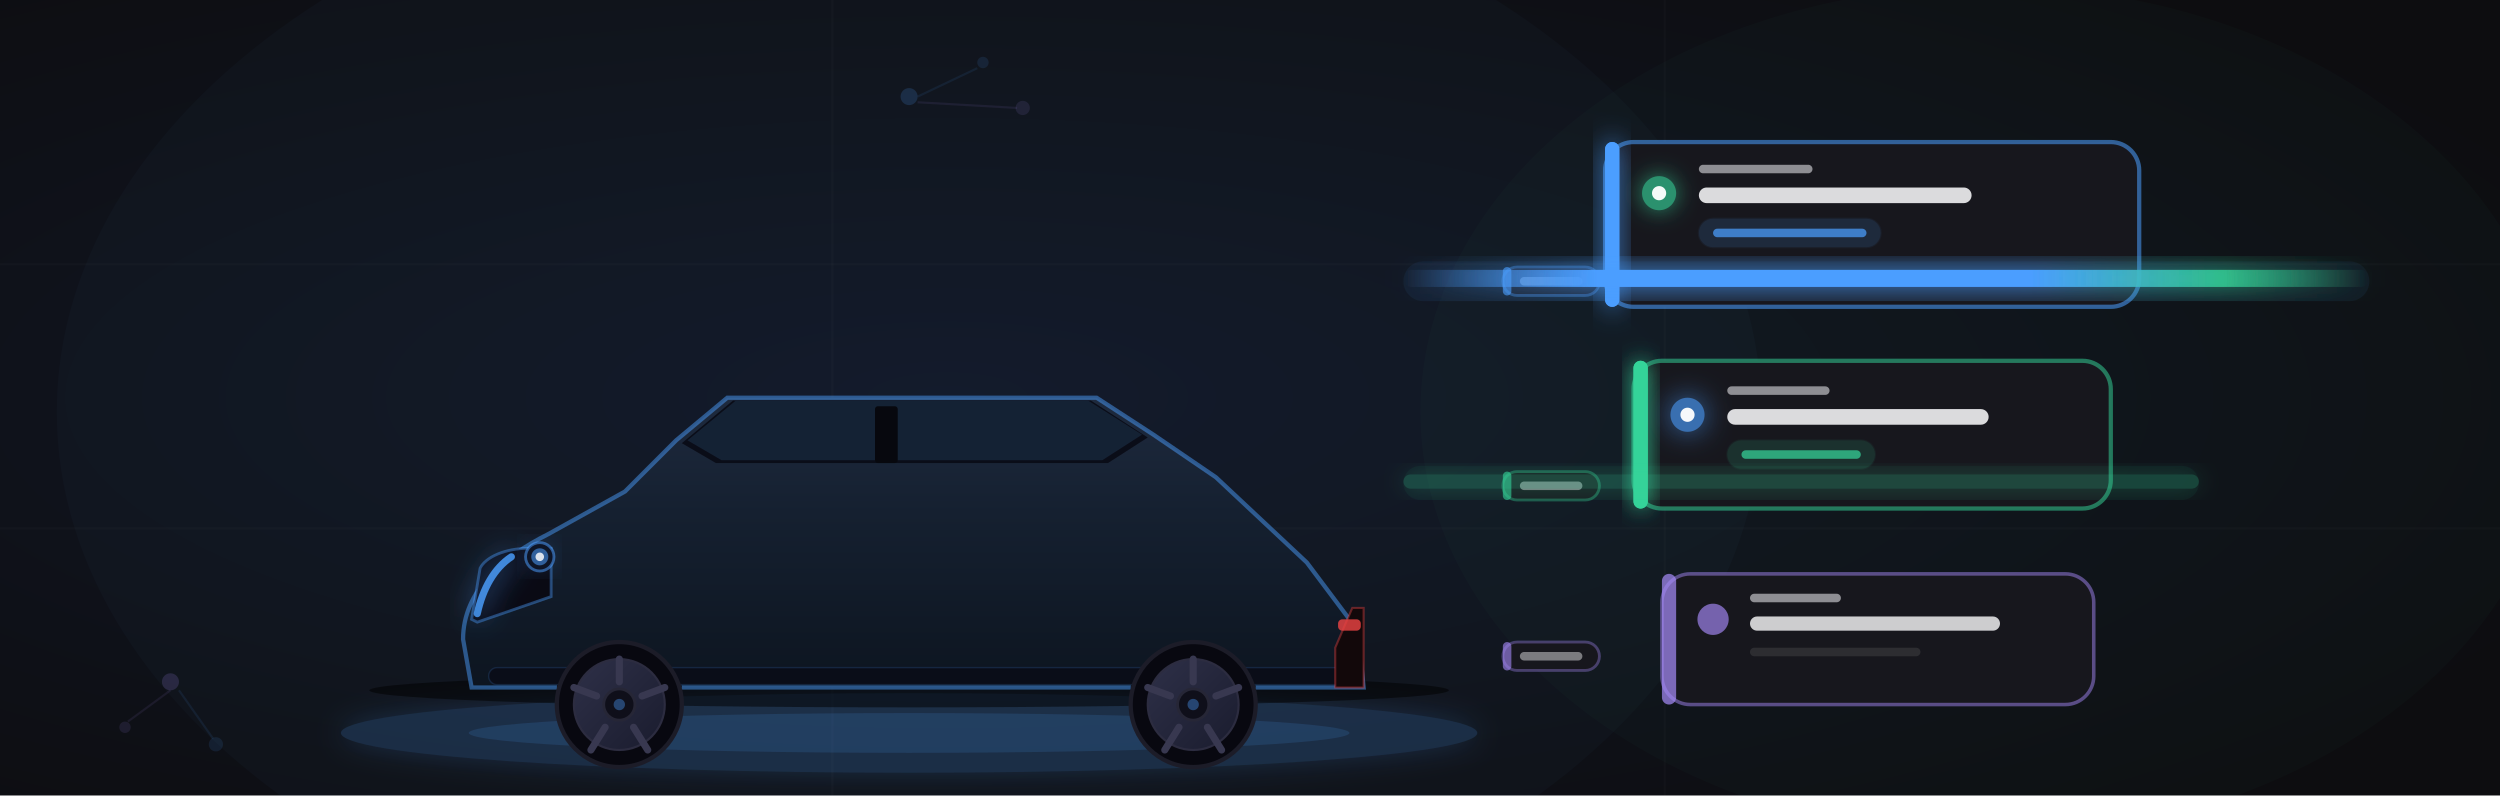
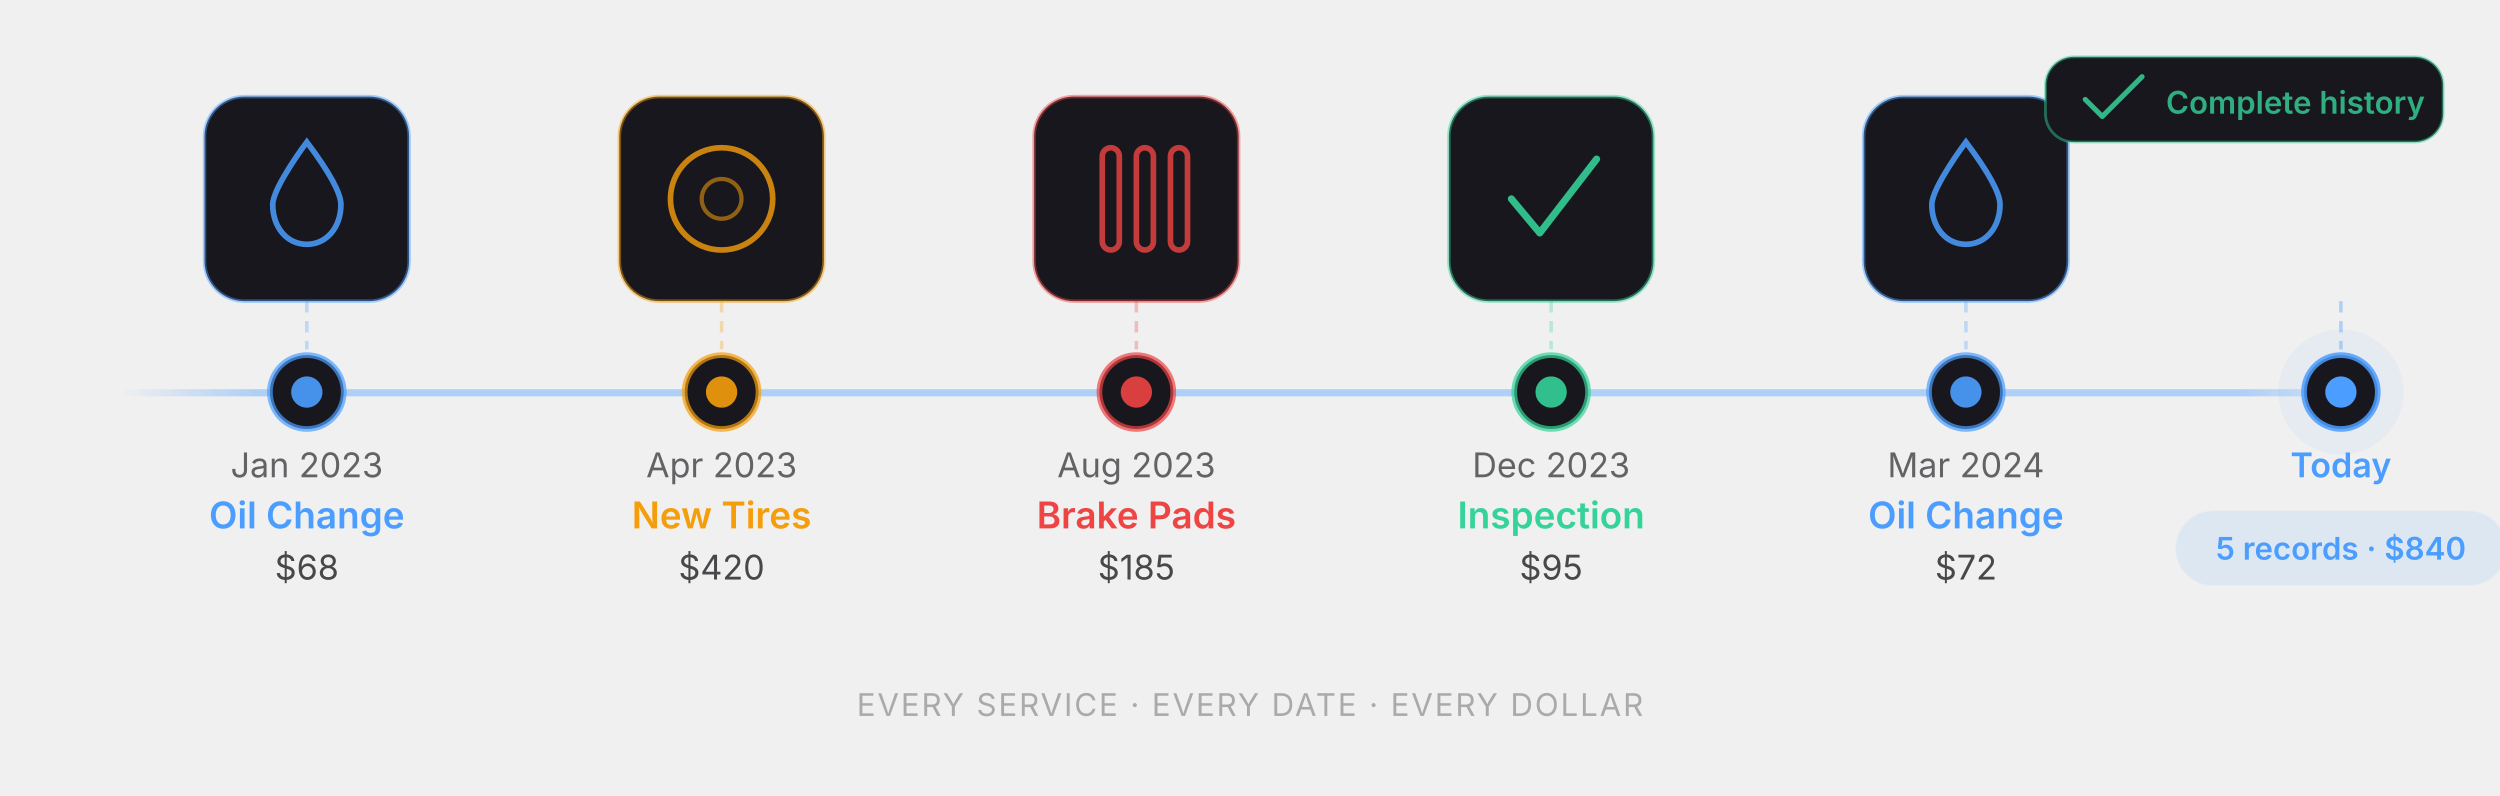
- <svg xmlns="http://www.w3.org/2000/svg" viewBox="0 0 880 280">
+ <svg xmlns="http://www.w3.org/2000/svg" viewBox="0 0 880 280" width="100%" height="100%">
  <defs>
-     <radialGradient id="bg_f" cx="38%" cy="50%" r="70%">
-       <stop offset="0%" stop-color="#111827" />
-       <stop offset="100%" stop-color="#0D0D10" />
-     </radialGradient>
-     <filter id="gB_f" x="-80%" y="-80%" width="260%" height="260%">
-       <feGaussianBlur in="SourceGraphic" stdDeviation="5" result="b" />
-       <feMerge>
-         <feMergeNode in="b" />
-         <feMergeNode in="SourceGraphic" />
-       </feMerge>
-     </filter>
-     <filter id="gG_f" x="-80%" y="-80%" width="260%" height="260%">
-       <feGaussianBlur in="SourceGraphic" stdDeviation="4" result="b" />
-       <feMerge>
-         <feMergeNode in="b" />
-         <feMergeNode in="SourceGraphic" />
-       </feMerge>
-     </filter>
-     <linearGradient id="cb_f" x1="0" y1="0" x2="0" y2="1">
-       <stop offset="0%" stop-color="#1E2A3E" />
-       <stop offset="40%" stop-color="#152030" />
-       <stop offset="100%" stop-color="#0D1520" />
-     </linearGradient>
-     <linearGradient id="rim_f" x1="0" y1="0" x2="1" y2="1">
-       <stop offset="0%" stop-color="#2E3048" />
-       <stop offset="100%" stop-color="#1A1C2E" />
-     </linearGradient>
-     <linearGradient id="scan_f" x1="0" y1="0" x2="1" y2="0">
+     <linearGradient id="tl2" x1="0" y1="0" x2="1" y2="0">
      <stop offset="0%" stop-color="#4B9EFF" stop-opacity="0" />
-       <stop offset="20%" stop-color="#4B9EFF" stop-opacity="1" />
-       <stop offset="65%" stop-color="#4B9EFF" stop-opacity="1" />
-       <stop offset="85%" stop-color="#34D399" stop-opacity="0.8" />
-       <stop offset="100%" stop-color="#34D399" stop-opacity="0" />
+       <stop offset="6%" stop-color="#4B9EFF" stop-opacity="0.4" />
+       <stop offset="94%" stop-color="#4B9EFF" stop-opacity="0.4" />
+       <stop offset="100%" stop-color="#4B9EFF" stop-opacity="0" />
    </linearGradient>
  </defs>
-   <rect width="880" height="280" fill="url(#bg_f)" />
-   <ellipse cx="320" cy="145" rx="300" ry="200" fill="#4B9EFF" opacity="0.025" />
-   <ellipse cx="700" cy="145" rx="200" ry="150" fill="#34D399" opacity="0.02" />
-   <g stroke="#FFF" stroke-opacity="0.018" stroke-width="0.75">
-     <line x1="0" y1="93" x2="880" y2="93" />
-     <line x1="0" y1="186" x2="880" y2="186" />
-     <line x1="293" y1="0" x2="293" y2="280" />
-     <line x1="586" y1="0" x2="586" y2="280" />
-   </g>
-   <ellipse cx="320" cy="258" rx="200" ry="14" fill="#4B9EFF" opacity="0.18" filter="url(#gB_f)" />
-   <ellipse cx="320" cy="258" rx="155" ry="7" fill="#4B9EFF" opacity="0.14" />
-   <ellipse cx="320" cy="243" rx="190" ry="6" fill="#000" opacity="0.5" />
-   <path d="M 166,242 L 163,225 C 163,208 177,196 193,188 L 220,173 L 238,155 L 256,140 L 386,140 L 406,153 L 428,168 L 460,198 L 478,222 L 480,242 Z" fill="url(#cb_f)" stroke="#4B9EFF" stroke-width="1.5" stroke-opacity="0.48" />
-   <path d="M 196,242 C 196,237 204,230 218,230 C 232,230 240,237 240,242 Z" fill="#07080E" />
-   <path d="M 398,242 C 398,237 406,230 420,230 C 434,230 442,237 442,242 Z" fill="#07080E" />
-   <rect x="172" y="235" width="306" height="6" rx="3" fill="#0A0D18" stroke="#4B9EFF" stroke-width="0.5" stroke-opacity="0.15" />
-   <path d="M 240,156 L 258,141 L 384,141 L 404,154 L 390,163 L 252,163 Z" fill="#0A0D18" />
-   <path d="M 242,155 L 259,141 L 383,141 L 402,153 L 388,162 L 254,162 Z" fill="#162438" opacity="0.88" />
-   <rect x="308" y="143" width="8" height="20" rx="1" fill="#07080E" />
-   <path d="M 166,218 L 169,200 C 171,196 178,193 186,193 L 194,193 L 194,210 L 168,219 Z" fill="#0A0A14" stroke="#4B9EFF" stroke-width="1" stroke-opacity="0.40" />
-   <path d="M 168,216 C 170,207 174,200 180,196" fill="none" stroke="#4B9EFF" stroke-width="2.5" stroke-linecap="round" stroke-opacity="0.82" filter="url(#gB_f)" />
-   <circle cx="190" cy="196" r="5" fill="#0A0A14" stroke="#4B9EFF" stroke-width="1" stroke-opacity="0.52" />
-   <circle cx="190" cy="196" r="3" fill="#4B9EFF" opacity="0.58" filter="url(#gB_f)" />
-   <circle cx="190" cy="196" r="1.5" fill="#FFFFFF" opacity="0.82" />
-   <path d="M 470,228 L 476,214 L 480,214 L 480,242 L 470,242 Z" fill="#12080A" stroke="#EF4444" stroke-width="0.75" stroke-opacity="0.38" />
-   <rect x="471" y="218" width="8" height="4" rx="1.5" fill="#EF4444" opacity="0.80" />
-   <circle cx="218" cy="248" r="22" fill="#080810" stroke="#1C1C28" stroke-width="1.5" />
-   <circle cx="218" cy="248" r="16" fill="url(#rim_f)" stroke="#2C2C40" stroke-width="0.75" />
-   <g stroke="#383850" stroke-width="2.5" stroke-linecap="round">
-     <line x1="218" y1="232" x2="218" y2="240" />
-     <line x1="234" y1="242" x2="226" y2="245" />
-     <line x1="228" y1="264" x2="223" y2="256" />
-     <line x1="208" y1="264" x2="213" y2="256" />
-     <line x1="202" y1="242" x2="210" y2="245" />
-   </g>
-   <circle cx="218" cy="248" r="5.5" fill="#0F0F1A" stroke="#262636" stroke-width="1" />
-   <circle cx="218" cy="248" r="2" fill="#4B9EFF" opacity="0.38" />
-   <circle cx="420" cy="248" r="22" fill="#080810" stroke="#1C1C28" stroke-width="1.5" />
-   <circle cx="420" cy="248" r="16" fill="url(#rim_f)" stroke="#2C2C40" stroke-width="0.75" />
-   <g stroke="#383850" stroke-width="2.5" stroke-linecap="round">
-     <line x1="420" y1="232" x2="420" y2="240" />
-     <line x1="436" y1="242" x2="428" y2="245" />
-     <line x1="430" y1="264" x2="425" y2="256" />
-     <line x1="410" y1="264" x2="415" y2="256" />
-     <line x1="404" y1="242" x2="412" y2="245" />
-   </g>
-   <circle cx="420" cy="248" r="5.5" fill="#0F0F1A" stroke="#262636" stroke-width="1" />
-   <circle cx="420" cy="248" r="2" fill="#4B9EFF" opacity="0.38" />
-   <rect x="565" y="50" width="188" height="58" rx="10" fill="#17171D" stroke="#4B9EFF" stroke-width="1.5" stroke-opacity="0.55" />
-   <rect x="565" y="50" width="5" height="58" rx="2.5" fill="#4B9EFF" filter="url(#gB_f)" />
-   <rect x="565" y="50" width="5" height="58" rx="2.5" fill="#4B9EFF" />
-   <circle cx="584" cy="68" r="6" fill="#34D399" opacity="0.65" filter="url(#gG_f)" />
-   <circle cx="584" cy="68" r="2.5" fill="#FFFFFF" opacity="0.95" />
-   <rect x="598" y="58" width="40" height="3" rx="1.5" fill="#8E8E93" />
-   <rect x="598" y="66" width="96" height="5.5" rx="2.75" fill="#F5F5F7" opacity="0.88" />
-   <rect x="598" y="77" width="64" height="10" rx="5" fill="#4B9EFF" opacity="0.14" stroke="#4B9EFF" stroke-opacity="0.38" stroke-width="0.75" />
-   <rect x="603" y="80.5" width="54" height="3" rx="1.5" fill="#4B9EFF" opacity="0.72" />
-   <rect x="575" y="127" width="168" height="52" rx="10" fill="#17171D" stroke="#34D399" stroke-width="1.5" stroke-opacity="0.52" />
-   <rect x="575" y="127" width="5" height="52" rx="2.5" fill="#34D399" filter="url(#gG_f)" />
-   <rect x="575" y="127" width="5" height="52" rx="2.5" fill="#34D399" />
-   <circle cx="594" cy="146" r="6" fill="#4B9EFF" opacity="0.65" filter="url(#gB_f)" />
-   <circle cx="594" cy="146" r="2.5" fill="#FFFFFF" opacity="0.95" />
-   <rect x="608" y="136" width="36" height="3" rx="1.5" fill="#8E8E93" />
-   <rect x="608" y="144" width="92" height="5.5" rx="2.75" fill="#F5F5F7" opacity="0.88" />
-   <rect x="608" y="155" width="52" height="10" rx="5" fill="#34D399" opacity="0.14" stroke="#34D399" stroke-opacity="0.38" stroke-width="0.75" />
-   <rect x="613" y="158.5" width="42" height="3" rx="1.5" fill="#34D399" opacity="0.72" />
-   <rect x="585" y="202" width="152" height="46" rx="10" fill="#17171D" stroke="#A78BFA" stroke-width="1.25" stroke-opacity="0.48" />
-   <rect x="585" y="202" width="5" height="46" rx="2.5" fill="#A78BFA" opacity="0.7" />
-   <circle cx="603" cy="218" r="5.5" fill="#A78BFA" opacity="0.65" />
-   <rect x="616" y="209" width="32" height="3" rx="1.5" fill="#8E8E93" />
-   <rect x="616" y="217" width="88" height="5" rx="2.5" fill="#F5F5F7" opacity="0.82" />
-   <rect x="616" y="228" width="60" height="3" rx="1.5" fill="#48484A" opacity="0.45" />
-   <rect x="529" y="94" width="34" height="10" rx="5" fill="#17171D" stroke="#4B9EFF" stroke-width="1" stroke-opacity="0.35" />
-   <rect x="529" y="94" width="3" height="10" rx="1.5" fill="#4B9EFF" opacity="0.6" />
-   <rect x="535" y="97.5" width="22" height="3" rx="1.5" fill="#F5F5F7" opacity="0.45" />
-   <rect x="529" y="166" width="34" height="10" rx="5" fill="#17171D" stroke="#34D399" stroke-width="1" stroke-opacity="0.35" />
-   <rect x="529" y="166" width="3" height="10" rx="1.5" fill="#34D399" opacity="0.6" />
-   <rect x="535" y="169.5" width="22" height="3" rx="1.5" fill="#F5F5F7" opacity="0.45" />
-   <rect x="529" y="226" width="34" height="10" rx="5" fill="#17171D" stroke="#A78BFA" stroke-width="1" stroke-opacity="0.35" />
-   <rect x="529" y="226" width="3" height="10" rx="1.5" fill="#A78BFA" opacity="0.6" />
-   <rect x="535" y="229.5" width="22" height="3" rx="1.5" fill="#F5F5F7" opacity="0.45" />
-   <rect x="494" y="92" width="340" height="14" rx="7" fill="#4B9EFF" opacity="0.06" />
-   <rect x="494" y="95" width="340" height="6" rx="3" fill="url(#scan_f)" filter="url(#gB_f)" />
-   <rect x="494" y="164" width="280" height="12" rx="6" fill="#34D399" opacity="0.05" />
-   <rect x="494" y="167" width="280" height="5" rx="2.5" fill="#34D399" opacity="0.22" filter="url(#gG_f)" />
-   <circle cx="320" cy="34" r="3" fill="#4B9EFF" opacity="0.17" />
-   <circle cx="346" cy="22" r="2" fill="#4B9EFF" opacity="0.11" />
-   <circle cx="360" cy="38" r="2.5" fill="#A78BFA" opacity="0.11" />
-   <line x1="323" y1="34" x2="344" y2="24" stroke="#4B9EFF" stroke-width="0.75" stroke-opacity="0.09" />
-   <line x1="323" y1="36" x2="358" y2="38" stroke="#A78BFA" stroke-width="0.75" stroke-opacity="0.09" />
-   <circle cx="60" cy="240" r="3" fill="#A78BFA" opacity="0.17" />
-   <circle cx="44" cy="256" r="2" fill="#A78BFA" opacity="0.11" />
-   <circle cx="76" cy="262" r="2.5" fill="#4B9EFF" opacity="0.11" />
-   <line x1="60" y1="243" x2="45" y2="254" stroke="#A78BFA" stroke-width="0.75" stroke-opacity="0.09" />
-   <line x1="63" y1="243" x2="75" y2="260" stroke="#4B9EFF" stroke-width="0.75" stroke-opacity="0.09" />
+   <rect x="36" y="137" width="808" height="2.5" rx="1.25" fill="url(#tl2)" />
+   <circle cx="108" cy="138" r="13" fill="#17171D" stroke="#4B9EFF" stroke-width="2" stroke-opacity="0.7" />
+   <circle cx="108" cy="138" r="5.5" fill="#4B9EFF" opacity="0.9" />
+   <rect x="72" y="34" width="72" height="72" rx="14" fill="#17171D" stroke="#4B9EFF" stroke-width="1.25" stroke-opacity="0.45" />
+   <path d="M108,50 Q120,66 120,72 C120,80 115,86 108,86 C101,86 96,80 96,72 C96,66 108,50 108,50 Z" fill="none" stroke="#4B9EFF" stroke-width="2" stroke-linecap="round" stroke-opacity="0.85" />
+   <line x1="108" y1="106" x2="108" y2="123" stroke="#4B9EFF" stroke-width="1.25" stroke-opacity="0.3" stroke-dasharray="4 3" />
+   <text x="108" y="168" text-anchor="middle" font-size="12" fill="#636366" font-family="-apple-system,sans-serif">Jan 2023</text>
+   <text x="108" y="186" text-anchor="middle" font-size="13" fill="#4B9EFF" font-family="-apple-system,sans-serif" font-weight="600">Oil Change</text>
+   <text x="108" y="204" text-anchor="middle" font-size="12" fill="#48484A" font-family="-apple-system,sans-serif">$68</text>
+   <circle cx="254" cy="138" r="13" fill="#17171D" stroke="#F59E0B" stroke-width="2" stroke-opacity="0.7" />
+   <circle cx="254" cy="138" r="5.5" fill="#F59E0B" opacity="0.9" />
+   <rect x="218" y="34" width="72" height="72" rx="14" fill="#17171D" stroke="#F59E0B" stroke-width="1.25" stroke-opacity="0.45" />
+   <circle cx="254" cy="70" r="18" fill="none" stroke="#F59E0B" stroke-width="2" stroke-opacity="0.8" />
+   <circle cx="254" cy="70" r="7" fill="none" stroke="#F59E0B" stroke-width="1.5" stroke-opacity="0.55" />
+   <line x1="254" y1="106" x2="254" y2="123" stroke="#F59E0B" stroke-width="1.25" stroke-opacity="0.3" stroke-dasharray="4 3" />
+   <text x="254" y="168" text-anchor="middle" font-size="12" fill="#636366" font-family="-apple-system,sans-serif">Apr 2023</text>
+   <text x="254" y="186" text-anchor="middle" font-size="13" fill="#F59E0B" font-family="-apple-system,sans-serif" font-weight="600">New Tires</text>
+   <text x="254" y="204" text-anchor="middle" font-size="12" fill="#48484A" font-family="-apple-system,sans-serif">$420</text>
+   <circle cx="400" cy="138" r="13" fill="#17171D" stroke="#EF4444" stroke-width="2" stroke-opacity="0.7" />
+   <circle cx="400" cy="138" r="5.5" fill="#EF4444" opacity="0.9" />
+   <rect x="364" y="34" width="72" height="72" rx="14" fill="#17171D" stroke="#EF4444" stroke-width="1.25" stroke-opacity="0.45" />
+   <rect x="388" y="52" width="6" height="36" rx="3" fill="none" stroke="#EF4444" stroke-width="2" stroke-opacity="0.8" />
+   <rect x="400" y="52" width="6" height="36" rx="3" fill="none" stroke="#EF4444" stroke-width="2" stroke-opacity="0.8" />
+   <rect x="412" y="52" width="6" height="36" rx="3" fill="none" stroke="#EF4444" stroke-width="2" stroke-opacity="0.8" />
+   <line x1="400" y1="106" x2="400" y2="123" stroke="#EF4444" stroke-width="1.25" stroke-opacity="0.3" stroke-dasharray="4 3" />
+   <text x="400" y="168" text-anchor="middle" font-size="12" fill="#636366" font-family="-apple-system,sans-serif">Aug 2023</text>
+   <text x="400" y="186" text-anchor="middle" font-size="13" fill="#EF4444" font-family="-apple-system,sans-serif" font-weight="600">Brake Pads</text>
+   <text x="400" y="204" text-anchor="middle" font-size="12" fill="#48484A" font-family="-apple-system,sans-serif">$185</text>
+   <circle cx="546" cy="138" r="13" fill="#17171D" stroke="#34D399" stroke-width="2" stroke-opacity="0.7" />
+   <circle cx="546" cy="138" r="5.5" fill="#34D399" opacity="0.9" />
+   <rect x="510" y="34" width="72" height="72" rx="14" fill="#17171D" stroke="#34D399" stroke-width="1.25" stroke-opacity="0.45" />
+   <path d="M532,70 L542,82 L562,56" fill="none" stroke="#34D399" stroke-width="2.5" stroke-linecap="round" stroke-linejoin="round" stroke-opacity="0.88" />
+   <line x1="546" y1="106" x2="546" y2="123" stroke="#34D399" stroke-width="1.25" stroke-opacity="0.3" stroke-dasharray="4 3" />
+   <text x="546" y="168" text-anchor="middle" font-size="12" fill="#636366" font-family="-apple-system,sans-serif">Dec 2023</text>
+   <text x="546" y="186" text-anchor="middle" font-size="13" fill="#34D399" font-family="-apple-system,sans-serif" font-weight="600">Inspection</text>
+   <text x="546" y="204" text-anchor="middle" font-size="12" fill="#48484A" font-family="-apple-system,sans-serif">$95</text>
+   <circle cx="692" cy="138" r="13" fill="#17171D" stroke="#4B9EFF" stroke-width="2" stroke-opacity="0.7" />
+   <circle cx="692" cy="138" r="5.5" fill="#4B9EFF" opacity="0.9" />
+   <rect x="656" y="34" width="72" height="72" rx="14" fill="#17171D" stroke="#4B9EFF" stroke-width="1.25" stroke-opacity="0.45" />
+   <path d="M692,50 Q704,66 704,72 C704,80 699,86 692,86 C685,86 680,80 680,72 C680,66 692,50 692,50 Z" fill="none" stroke="#4B9EFF" stroke-width="2" stroke-linecap="round" stroke-opacity="0.85" />
+   <line x1="692" y1="106" x2="692" y2="123" stroke="#4B9EFF" stroke-width="1.25" stroke-opacity="0.3" stroke-dasharray="4 3" />
+   <text x="692" y="168" text-anchor="middle" font-size="12" fill="#636366" font-family="-apple-system,sans-serif">Mar 2024</text>
+   <text x="692" y="186" text-anchor="middle" font-size="13" fill="#4B9EFF" font-family="-apple-system,sans-serif" font-weight="600">Oil Change</text>
+   <text x="692" y="204" text-anchor="middle" font-size="12" fill="#48484A" font-family="-apple-system,sans-serif">$72</text>
+   <circle cx="824" cy="138" r="22" fill="#4B9EFF" opacity="0.07" />
+   <circle cx="824" cy="138" r="13" fill="#17171D" stroke="#4B9EFF" stroke-width="2" stroke-opacity="0.85" />
+   <circle cx="824" cy="138" r="5.5" fill="#4B9EFF" />
+   <line x1="824" y1="106" x2="824" y2="123" stroke="#4B9EFF" stroke-width="1.25" stroke-opacity="0.4" stroke-dasharray="4 3" />
+   <text x="824" y="168" text-anchor="middle" font-size="12" fill="#4B9EFF" font-family="-apple-system,sans-serif" font-weight="600">Today</text>
+   <rect x="766" y="180" width="116" height="26" rx="13" fill="#4B9EFF" opacity="0.12" stroke="#4B9EFF" stroke-opacity="0.35" stroke-width="0.75" />
+   <text x="824" y="197" text-anchor="middle" font-size="11" fill="#4B9EFF" font-family="-apple-system,sans-serif" font-weight="600">5 records · $840</text>
+   <rect x="720" y="20" width="140" height="30" rx="10" fill="#17171D" stroke="#34D399" stroke-width="1" stroke-opacity="0.45" />
+   <path d="M734,35 L740,41 L754,27" fill="none" stroke="#34D399" stroke-width="1.8" stroke-linecap="round" stroke-linejoin="round" stroke-opacity="0.85" />
+   <text x="808" y="40" text-anchor="middle" font-size="11" fill="#34D399" font-family="-apple-system,sans-serif" font-weight="600" opacity="0.8">Complete history</text>
+   <text x="440" y="252" text-anchor="middle" font-size="11" fill="#636366" opacity="0.5" font-family="-apple-system,sans-serif" letter-spacing="0.06em">EVERY SERVICE · EVERY DATE · EVERY DOLLAR</text>
</svg>
